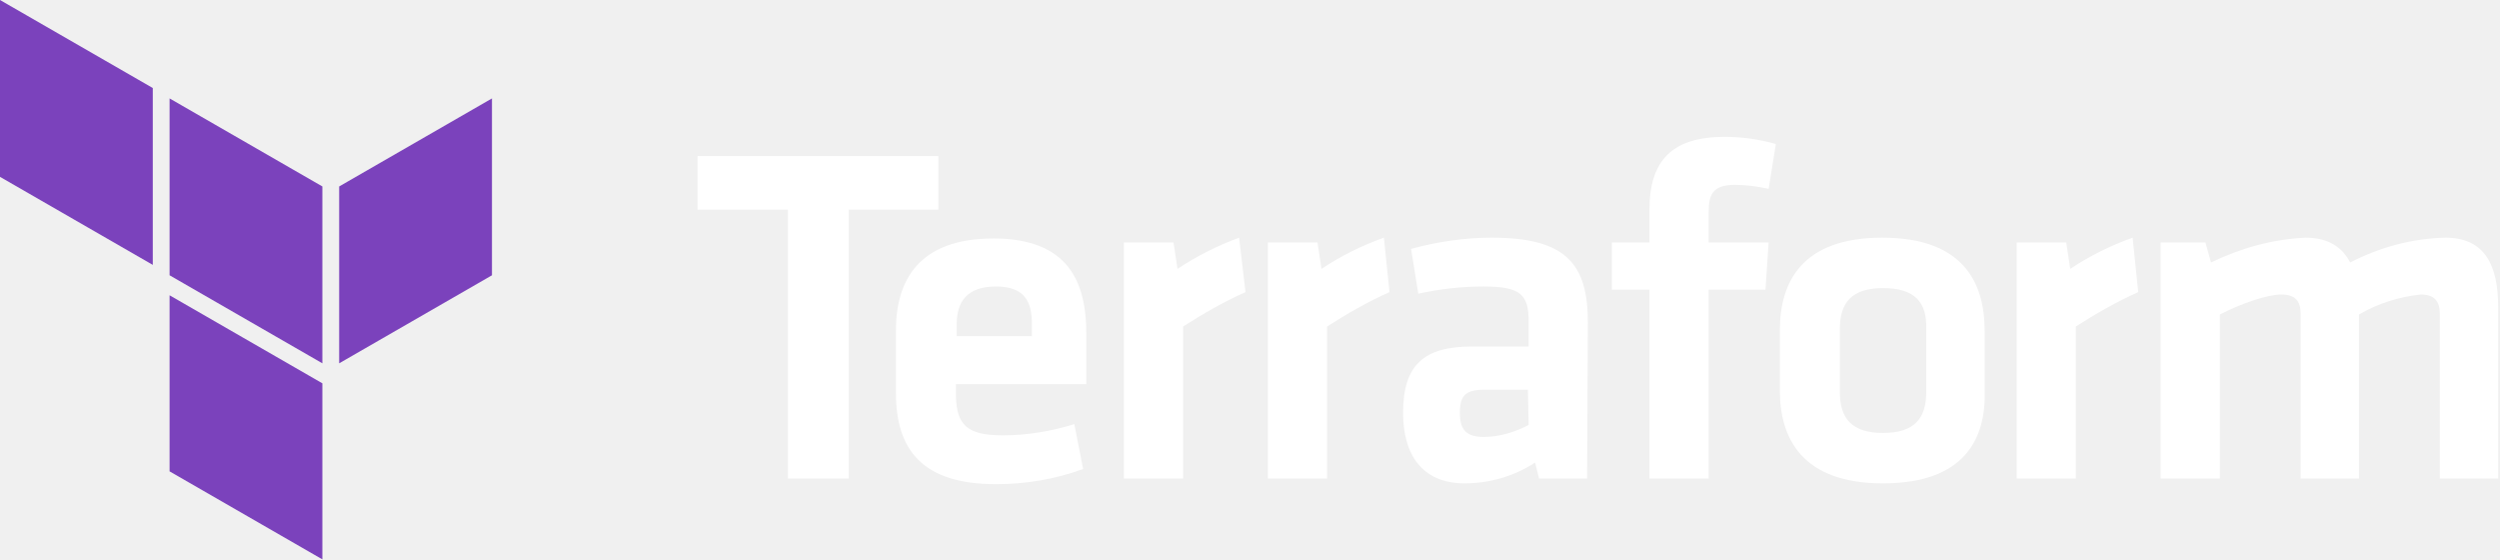
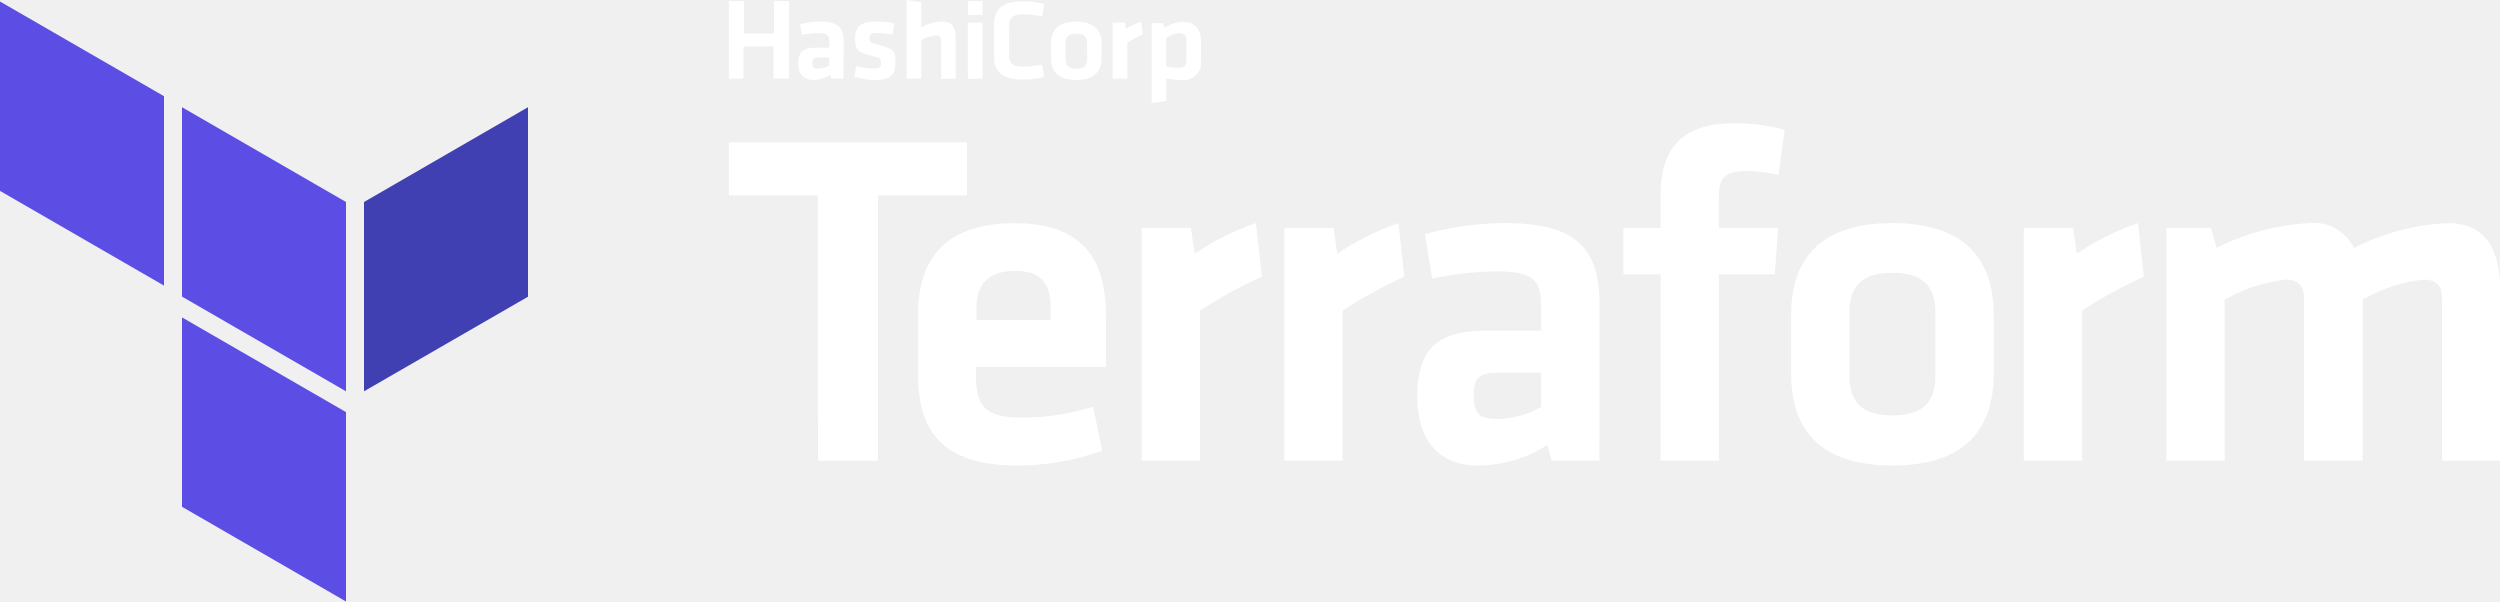
- <svg xmlns="http://www.w3.org/2000/svg" version="1.1" id="Layer_1" x="0px" y="0px" viewBox="0 0 312.4 69.9" style="enable-background:new 0 0 312.4 69.9;" xml:space="preserve">
-   <style type="text/css">
- 	.st0{fill:#FFFFFF;}
- 	.st1{fill-rule:evenodd;clip-rule:evenodd;fill:#7B42BC;}
- </style>
-   <path class="st0" d="M98.5,26.2H87.2v-6.7h30.1v6.7h-11.2v33.6h-7.6V26.2z" />
-   <path class="st0" d="M125.3,54.4c3.1,0,6.1-0.5,9-1.4l1.1,5.6c-3.5,1.3-7.2,1.9-10.9,1.9c-9.2,0-12.5-4.3-12.5-11.4v-7.8  c0-6.2,2.8-11.5,12.2-11.5s11.6,5.5,11.6,11.9v6.3h-16.3v1.5C119.6,53,120.8,54.4,125.3,54.4z M119.6,42h9.4v-1.5  c0-2.8-0.9-4.7-4.5-4.7c-3.6,0-4.9,1.9-4.9,4.7V42z" />
-   <path class="st0" d="M155.7,36.5c-2.7,1.2-5.3,2.7-7.8,4.3v19h-7.4V30.3h6.2l0.5,3.3c2.4-1.6,5-2.9,7.7-3.9L155.7,36.5z" />
-   <path class="st0" d="M173.7,36.5c-2.7,1.2-5.3,2.7-7.8,4.3v19h-7.4V30.3h6.2l0.5,3.3c2.4-1.6,5-2.9,7.8-3.9L173.7,36.5z" />
-   <path class="st0" d="M198.4,59.8h-6l-0.5-2c-2.6,1.7-5.7,2.6-8.8,2.6c-5.4,0-7.7-3.7-7.7-8.8c0-6,2.6-8.3,8.6-8.3h7.1v-3.1  c0-3.3-0.9-4.4-5.6-4.4c-2.7,0-5.5,0.3-8.2,0.9l-0.9-5.6c3.3-0.9,6.7-1.4,10.1-1.4c9.3,0,12,3.3,12,10.6L198.4,59.8z M191,48.7h-5.4  c-2.4,0-3.1,0.7-3.1,2.9c0,2,0.7,3,3,3c1.9,0,3.9-0.6,5.6-1.5L191,48.7z" />
-   <path class="st0" d="M221.1,23.6c-1.4-0.3-2.8-0.5-4.2-0.5c-2.9,0-3.3,1.3-3.3,3.5v3.7h7.5l-0.4,5.9h-7.1v23.6h-7.4V36.2h-4.7v-5.9  h4.7v-4.1c0-6.1,2.8-9.1,9.4-9.1c2.1,0,4.3,0.3,6.4,0.9L221.1,23.6z" />
-   <path class="st0" d="M235.4,60.4c-10.1,0-12.9-5.6-12.9-11.6v-7.5c0-6,2.7-11.6,12.8-11.6c10.1,0,12.8,5.6,12.8,11.6v7.5  C248.3,54.8,245.6,60.4,235.4,60.4z M235.4,36c-3.9,0-5.4,1.8-5.4,5.1V49c0,3.3,1.5,5.1,5.4,5.1c3.9,0,5.4-1.8,5.4-5.1v-7.9  C240.9,37.8,239.4,36,235.4,36z" />
-   <path class="st0" d="M267.3,36.5c-2.7,1.2-5.3,2.7-7.8,4.3v19h-7.4V30.3h6.2l0.5,3.3c2.4-1.6,5-2.9,7.8-3.9L267.3,36.5z" />
-   <path class="st0" d="M287.6,59.8V39.2c0-1.6-0.7-2.4-2.4-2.4s-5,1.1-7.7,2.5v20.5h-7.4V30.3h5.6l0.7,2.5c3.7-1.8,7.7-2.9,11.8-3.1  c2.9,0,4.6,1.2,5.6,3.1c3.7-1.9,7.7-3,11.9-3.1c4.9,0,6.6,3.4,6.6,8.7v21.4H305V39.2c0-1.6-0.7-2.4-2.4-2.4  c-2.7,0.3-5.3,1.1-7.7,2.5v20.5H287.6z" />
-   <path class="st1" d="M21.2,12.3l19.1,11v22.1l-19.1-11V12.3z" />
-   <path class="st1" d="M42.4,23.3v22.1l19.1-11V12.3L42.4,23.3z" />
-   <path class="st1" d="M0,0v22.1l19.1,11V11L0,0z" />
-   <path class="st1" d="M21.2,58.9l19.1,11V48v-0.1l-19.1-11V58.9z" />
+ <svg xmlns="http://www.w3.org/2000/svg" viewBox="0 0 250 60.15">
+   <path class="text" fill="#fff" d="M77.35 7.86V4.63h-3v3.23h-1.46V.11h1.51v3.25h3V.11h1.51v7.75zm7 0h-1.2l-.11-.38a3.28 3.28 0 0 1-1.7.52c-1.06 0-1.52-.7-1.52-1.66 0-1.14.51-1.57 1.7-1.57h1.4v-.62c0-.62-.18-.84-1.11-.84a8.46 8.46 0 0 0-1.61.17L80 2.42a7.89 7.89 0 0 1 2-.26c1.83 0 2.37.62 2.37 2zm-1.43-2.11h-1.08c-.48 0-.61.13-.61.55s.13.56.59.56a2.37 2.37 0 0 0 1.1-.29zM87.43 8a7.12 7.12 0 0 1-2-.32l.2-1.07a6.77 6.77 0 0 0 1.73.24c.65 0 .74-.14.74-.56s-.07-.52-1-.73c-1.42-.33-1.59-.68-1.59-1.76s.49-1.65 2.16-1.65a8 8 0 0 1 1.75.2l-.14 1.11a10.66 10.66 0 0 0-1.6-.16c-.63 0-.74.14-.74.48s0 .48.82.68c1.63.41 1.78.62 1.78 1.77S89.19 8 87.43 8zm6.68-.11V4c0-.3-.13-.45-.47-.45a4.14 4.14 0 0 0-1.52.45v3.86h-1.46V0l1.46.22v2.47a5.31 5.31 0 0 1 2.13-.54c1 0 1.32.65 1.32 1.65v4.06zm2.68-6.38V.11h1.46v1.37zm0 6.38V2.27h1.46v5.59zm2.62-5.54c0-1.4.85-2.22 2.83-2.22a9.37 9.37 0 0 1 2.16.25l-.17 1.25a12.21 12.21 0 0 0-1.95-.2c-1 0-1.37.34-1.37 1.16V5.5c0 .81.33 1.16 1.37 1.16a12.21 12.21 0 0 0 1.95-.2l.17 1.25a9.37 9.37 0 0 1-2.16.25c-2 0-2.83-.81-2.83-2.22zM107.63 8c-2 0-2.53-1.06-2.53-2.2V4.36c0-1.15.54-2.2 2.53-2.2s2.53 1.06 2.53 2.2v1.41c.01 1.15-.53 2.23-2.53 2.23zm0-4.63c-.78 0-1.08.33-1.08 1v1.5c0 .63.3 1 1.08 1s1.08-.33 1.08-1V4.31c0-.63-.3-.96-1.08-.96zm6.64.09a11.57 11.57 0 0 0-1.54.81v3.6h-1.46v-5.6h1.23l.1.62a6.63 6.63 0 0 1 1.53-.73zM120.1 6a1.73 1.73 0 0 1-1.92 2 8.36 8.36 0 0 1-1.55-.16v2.26l-1.46.22v-8h1.16l.14.47a3.15 3.15 0 0 1 1.84-.59c1.17 0 1.79.67 1.79 1.94zm-3.48.63a6.72 6.72 0 0 0 1.29.15c.53 0 .73-.24.73-.75v-2c0-.46-.18-.71-.72-.71a2.11 2.11 0 0 0-1.3.51zM81.78 19.54h-8.89v-5.31H96.7v5.31h-8.9v26.53h-6z" />
+   <path class="text" fill="#fff" d="M102.19 41.77a24.39 24.39 0 0 0 7.12-1.1l.91 4.4a25 25 0 0 1-8.56 1.48c-7.31 0-9.85-3.39-9.85-9V31.4c0-4.92 2.2-9.08 9.66-9.08s9.13 4.35 9.13 9.37v5h-13v1.2c.05 2.78 1.05 3.88 4.59 3.88zM97.65 32h7.41v-1.18c0-2.2-.67-3.73-3.54-3.73s-3.87 1.53-3.87 3.73zm28.54-4.33a45.65 45.65 0 0 0-6.19 3.39v15h-5.83V22.79h4.92l.38 2.58a26.09 26.09 0 0 1 6.12-3.06zm14.24 0a45.65 45.65 0 0 0-6.17 3.39v15h-5.83V22.79h4.92l.38 2.58a26.09 26.09 0 0 1 6.12-3.06zm19.51 18.4h-4.78l-.43-1.58a12.73 12.73 0 0 1-6.93 2.06c-4.25 0-6.07-2.92-6.07-6.93 0-4.73 2.06-6.55 6.79-6.55h5.59v-2.44c0-2.58-.72-3.49-4.45-3.49a32.53 32.53 0 0 0-6.45.72l-.72-4.45a30.38 30.38 0 0 1 8-1.1c7.31 0 9.47 2.58 9.47 8.41zm-5.83-8.8h-4.3c-1.91 0-2.44.53-2.44 2.29s.53 2.34 2.34 2.34a9.18 9.18 0 0 0 4.4-1.2zm23.75-19.79a17.11 17.11 0 0 0-3.35-.38c-2.29 0-2.63 1-2.63 2.77v2.92h5.93l-.33 4.64h-5.59v18.64h-5.83V27.43h-3.73v-4.64h3.73v-3.25c0-4.83 2.25-7.22 7.41-7.22a18.47 18.47 0 0 1 5 .67zm11.38 29.07c-8 0-10.13-4.4-10.13-9.18v-5.88c0-4.78 2.15-9.18 10.13-9.18s10.13 4.4 10.13 9.18v5.88c.01 4.78-2.15 9.18-10.13 9.18zm0-19.27c-3.11 0-4.3 1.39-4.3 4v6.26c0 2.63 1.2 4 4.3 4s4.3-1.39 4.3-4V31.3c0-2.63-1.19-4.02-4.3-4.02zm25.14.39a45.65 45.65 0 0 0-6.17 3.39v15h-5.83V22.79h4.92l.38 2.58a26.08 26.08 0 0 1 6.12-3.06zm16.02 18.4V29.82c0-1.24-.53-1.86-1.86-1.86a16.08 16.08 0 0 0-6.07 2v16.11h-5.83V22.79h4.45l.57 2a23.32 23.32 0 0 1 9.34-2.48 4.42 4.42 0 0 1 4.4 2.49 22.83 22.83 0 0 1 9.37-2.49c3.87 0 5.26 2.72 5.26 6.88v16.88h-5.83V29.82c0-1.24-.53-1.86-1.86-1.86a15.43 15.43 0 0 0-6.07 2v16.11z" />
+   <path class="rect-dark" fill="#4040B2" d="M36.4 20.2v18.93l16.4-9.46V10.72L36.4 20.2z" />
+   <path class="rect-light" fill="#5C4EE5" d="M18.2 10.72l16.4 9.48v18.93l-16.4-9.47V10.72z" />
+   <path class="rect-light" fill="#5C4EE5" d="M0 .15v18.94l16.4 9.47V9.62L0 .15zm18.2 50.53l16.4 9.47V41.21l-16.4-9.47v18.94z" />
</svg>
